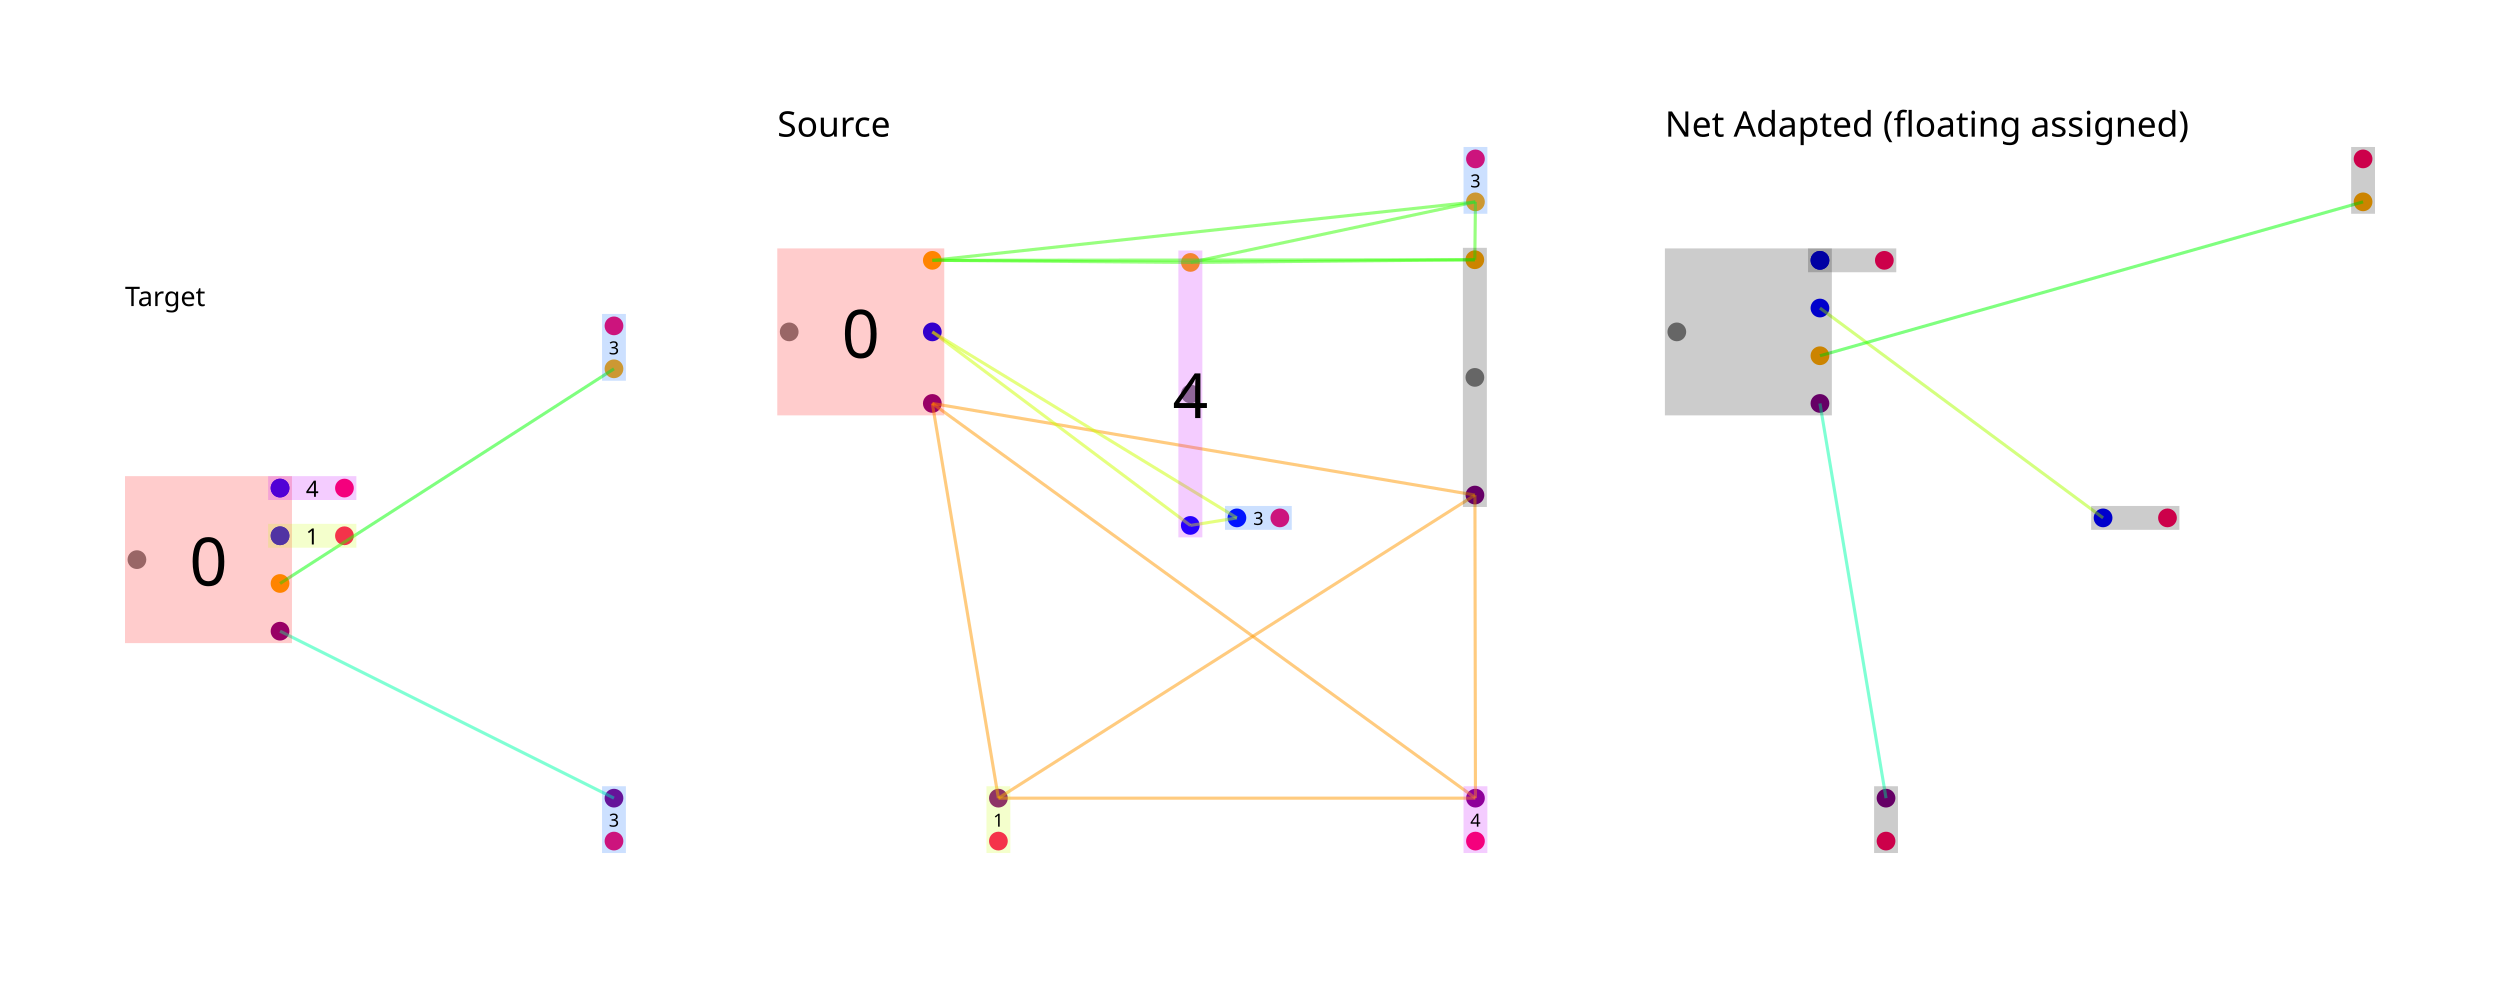
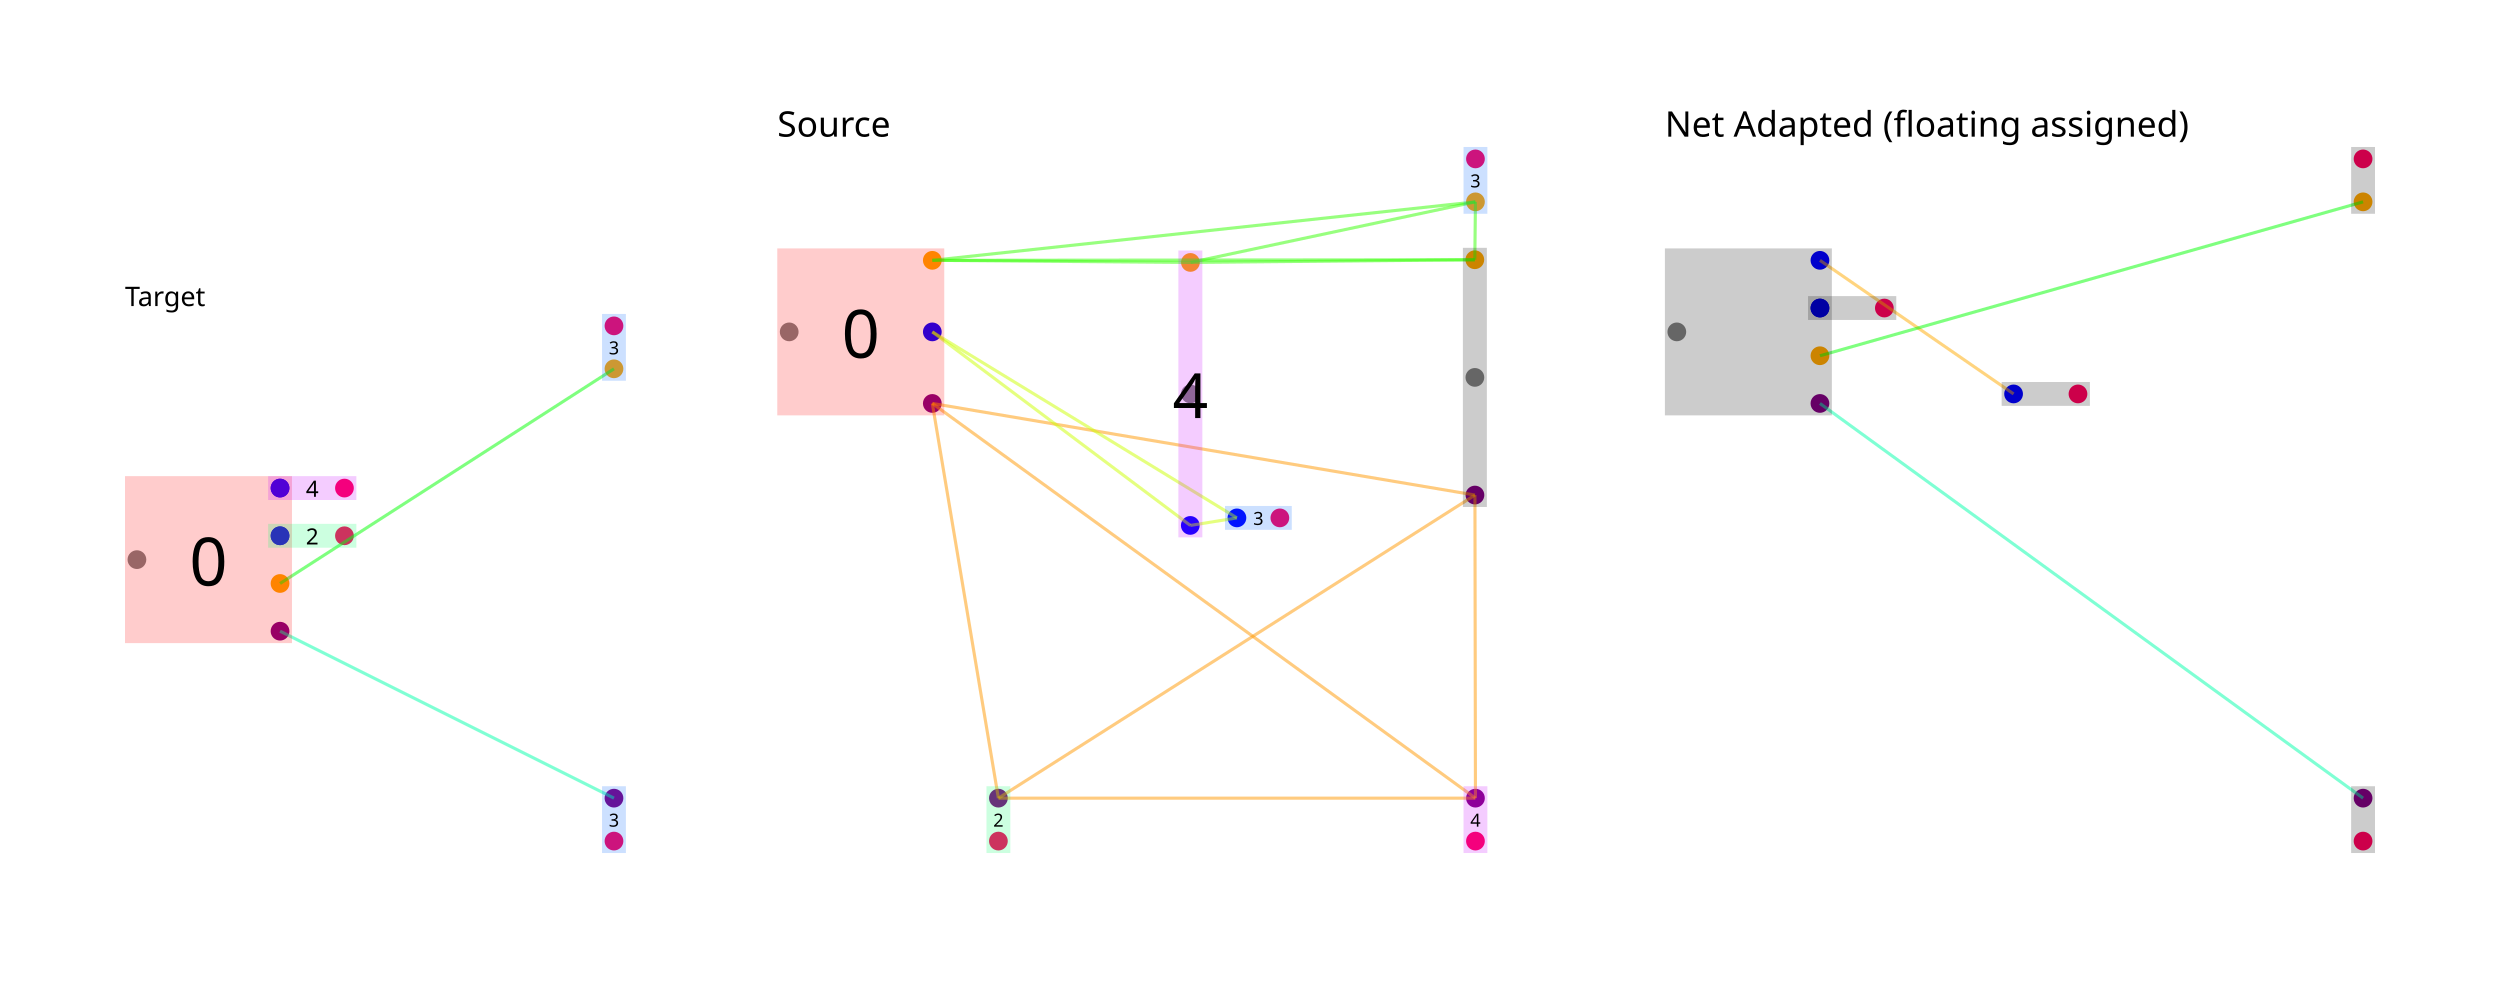
<svg xmlns="http://www.w3.org/2000/svg" width="800" height="320" viewBox="0 0 800 320">
  <rect width="100%" height="100%" fill="white" />
  <g>
    <circle data-type="point" data-label="schematic_component_0_center component_center center_schematic_component_0" data-x="0" data-y="0" cx="43.816" cy="179.082" r="3" fill="gray" />
  </g>
  <g>
    <circle data-type="point" data-label="schematic_port_0 normal unnamedsubcircuit7_connectivity_net0" data-x="0.6000000000000001" data-y="0.30000000000000004" cx="89.613" cy="156.184" r="3" fill="blue" />
  </g>
  <g>
    <circle data-type="point" data-label="schematic_port_1 normal unnamedsubcircuit7_connectivity_net1" data-x="0.6000000000000001" data-y="0.09999999999999998" cx="89.613" cy="171.449" r="3" fill="blue" />
  </g>
  <g>
    <circle data-type="point" data-label="schematic_port_2 vcc unnamedsubcircuit7_connectivity_net2" data-x="0.6000000000000001" data-y="-0.10000000000000003" cx="89.613" cy="186.715" r="3" fill="orange" />
  </g>
  <g>
    <circle data-type="point" data-label="schematic_port_3 gnd unnamedsubcircuit7_connectivity_net3" data-x="0.6000000000000001" data-y="-0.30000000000000004" cx="89.613" cy="201.98" r="3" fill="purple" />
  </g>
  <g>
    <circle data-type="point" data-label="schematic_net_label_0_pin gnd unnamedsubcircuit7_connectivity_net3" data-x="2" data-y="-1" cx="196.472" cy="255.41" r="3" fill="purple" />
  </g>
  <g>
    <circle data-type="point" data-label="schematic_net_label_0_center netlabel_center schematic_net_label_0_center" data-x="2" data-y="-1.18" cx="196.472" cy="269.149" r="3" fill="hsl(338.4, 100%, 50%, 1)" />
  </g>
  <g>
    <circle data-type="point" data-label="schematic_net_label_1_pin vcc unnamedsubcircuit7_connectivity_net2" data-x="2" data-y="0.8" cx="196.472" cy="118.02" r="3" fill="orange" />
  </g>
  <g>
    <circle data-type="point" data-label="schematic_net_label_1_center netlabel_center schematic_net_label_1_center" data-x="2" data-y="0.98" cx="196.472" cy="104.281" r="3" fill="hsl(338.4, 100%, 50%, 1)" />
  </g>
  <g>
    <circle data-type="point" data-label="schematic_net_label_2_pin normal unnamedsubcircuit7_connectivity_net0" data-x="0.6000000000000001" data-y="0.30000000000000004" cx="89.613" cy="156.184" r="3" fill="blue" />
  </g>
  <g>
    <circle data-type="point" data-label="schematic_net_label_2_center netlabel_center schematic_net_label_2_center" data-x="0.8700000000000001" data-y="0.30000000000000004" cx="110.222" cy="156.184" r="3" fill="hsl(338.4, 100%, 50%, 1)" />
  </g>
  <g>
    <circle data-type="point" data-label="schematic_net_label_3_pin normal unnamedsubcircuit7_connectivity_net1" data-x="0.6000000000000001" data-y="0.09999999999999998" cx="89.613" cy="171.449" r="3" fill="blue" />
  </g>
  <g>
    <circle data-type="point" data-label="schematic_net_label_3_center netlabel_center schematic_net_label_3_center" data-x="0.8700000000000001" data-y="0.09999999999999998" cx="110.222" cy="171.449" r="3" fill="hsl(338.4, 100%, 50%, 1)" />
  </g>
  <g>
    <circle data-type="point" data-label="schematic_component_0_center component_center center_schematic_component_0" data-x="2.7346302369398994" data-y="0.9547950420240321" cx="252.545" cy="106.204" r="3" fill="gray" />
  </g>
  <g>
    <circle data-type="point" data-label="schematic_port_0 gnd unnamedsubcircuit83_connectivity_net3" data-x="3.3346302369398995" data-y="0.654795042024032" cx="298.342" cy="129.103" r="3" fill="purple" />
  </g>
  <g>
    <circle data-type="point" data-label="schematic_port_1 normal unnamedsubcircuit83_connectivity_net1" data-x="3.3346302369398995" data-y="0.9547950420240321" cx="298.342" cy="106.204" r="3" fill="blue" />
  </g>
  <g>
    <circle data-type="point" data-label="schematic_port_2 vcc unnamedsubcircuit83_connectivity_net2" data-x="3.3346302369398995" data-y="1.2547950420240321" cx="298.342" cy="83.306" r="3" fill="orange" />
  </g>
  <g>
    <circle data-type="point" data-label="schematic_component_1_center component_center center_schematic_component_1" data-x="5.609266042365749" data-y="0.7639923882821401" cx="471.96" cy="120.768" r="3" fill="gray" />
  </g>
  <g>
    <circle data-type="point" data-label="schematic_port_3 vcc unnamedsubcircuit83_connectivity_net2" data-x="5.6089926923657485" data-y="1.25725668828214" cx="471.94" cy="83.118" r="3" fill="orange" />
  </g>
  <g>
    <circle data-type="point" data-label="schematic_port_4 gnd unnamedsubcircuit83_connectivity_net3" data-x="5.6095393923657495" data-y="0.2707280882821401" cx="471.981" cy="158.418" r="3" fill="purple" />
  </g>
  <g>
    <circle data-type="point" data-label="schematic_component_2_center component_center center_schematic_component_2" data-x="4.416441424917766" data-y="0.6946845352018942" cx="380.915" cy="126.058" r="3" fill="gray" />
  </g>
  <g>
    <circle data-type="point" data-label="schematic_port_5 normal unnamedsubcircuit83_connectivity_net1" data-x="4.416168174917766" data-y="0.14339383520189397" cx="380.894" cy="168.137" r="3" fill="blue" />
  </g>
  <g>
    <circle data-type="point" data-label="schematic_port_6 vcc unnamedsubcircuit83_connectivity_net2" data-x="4.416714674917765" data-y="1.2459752352018945" cx="380.935" cy="83.979" r="3" fill="orange" />
  </g>
  <g>
    <circle data-type="point" data-label="schematic_net_label_0_pin vcc unnamedsubcircuit83_connectivity_net2" data-x="5.6116721324590975" data-y="1.5000000000000002" cx="472.144" cy="64.59" r="3" fill="orange" />
  </g>
  <g>
    <circle data-type="point" data-label="schematic_net_label_0_center netlabel_center schematic_net_label_0_center" data-x="5.6116721324590975" data-y="1.6800000000000002" cx="472.144" cy="50.851" r="3" fill="hsl(338.4, 100%, 50%, 1)" />
  </g>
  <g>
    <circle data-type="point" data-label="schematic_net_label_1_pin normal unnamedsubcircuit83_connectivity_net1" data-x="4.6116721324590975" data-y="0.17500000000000027" cx="395.816" cy="165.725" r="3" fill="blue" />
  </g>
  <g>
    <circle data-type="point" data-label="schematic_net_label_1_center netlabel_center schematic_net_label_1_center" data-x="4.791672132459098" data-y="0.17500000000000027" cx="409.555" cy="165.725" r="3" fill="hsl(338.4, 100%, 50%, 1)" />
  </g>
  <g>
    <circle data-type="point" data-label="schematic_net_label_2_pin gnd unnamedsubcircuit83_connectivity_net3" data-x="5.6116721324590975" data-y="-0.9999999999999998" cx="472.144" cy="255.41" r="3" fill="purple" />
  </g>
  <g>
    <circle data-type="point" data-label="schematic_net_label_2_center netlabel_center schematic_net_label_2_center" data-x="5.6116721324590975" data-y="-1.18" cx="472.144" cy="269.149" r="3" fill="hsl(338.4, 100%, 50%, 1)" />
  </g>
  <g>
    <circle data-type="point" data-label="schematic_net_label_3_pin gnd unnamedsubcircuit83_connectivity_net3" data-x="3.6116721324590975" data-y="-0.9999999999999998" cx="319.488" cy="255.41" r="3" fill="purple" />
  </g>
  <g>
    <circle data-type="point" data-label="schematic_net_label_3_center netlabel_center schematic_net_label_3_center" data-x="3.6116721324590975" data-y="-1.18" cx="319.488" cy="269.149" r="3" fill="hsl(338.4, 100%, 50%, 1)" />
  </g>
  <g>
    <circle data-type="point" data-label="schematic_component_0_center component_center center_schematic_component_0" data-x="6.455932606338897" data-y="0.9547950420240321" cx="536.585" cy="106.204" r="3" fill="gray" />
  </g>
  <g>
    <circle data-type="point" data-label="schematic_port_0 normal unnamedsubcircuit7_connectivity_net0" data-x="7.055932606338897" data-y="1.2547950420240321" cx="582.382" cy="83.306" r="3" fill="blue" />
  </g>
  <g>
    <circle data-type="point" data-label="schematic_port_1 normal unnamedsubcircuit7_connectivity_net1" data-x="7.055932606338897" data-y="1.0547950420240322" cx="582.382" cy="98.572" r="3" fill="blue" />
  </g>
  <g>
    <circle data-type="point" data-label="schematic_port_2 vcc unnamedsubcircuit7_connectivity_net2" data-x="7.055932606338897" data-y="0.8547950420240321" cx="582.382" cy="113.837" r="3" fill="orange" />
  </g>
  <g>
    <circle data-type="point" data-label="schematic_port_3 gnd unnamedsubcircuit7_connectivity_net3" data-x="7.055932606338897" data-y="0.654795042024032" cx="582.382" cy="129.103" r="3" fill="purple" />
  </g>
  <g>
+     <circle data-type="point" data-label="schematic_net_label_2_pin normal unnamedsubcircuit7_connectivity_net0" data-x="7.8677437943167625" data-y="0.6946845352018942" cx="644.345" cy="126.058" r="3" fill="blue" />
+   </g>
+   <g>
+     <circle data-type="point" data-label="schematic_net_label_2_center netlabel_center schematic_net_label_2_center" data-x="8.137743794316762" data-y="0.6946845352018942" cx="664.954" cy="126.058" r="3" fill="hsl(338.4, 100%, 50%, 1)" />
+   </g>
+   <g>
    <circle data-type="point" data-label="schematic_net_label_1_pin vcc unnamedsubcircuit7_connectivity_net2" data-x="9.332974501858095" data-y="1.5000000000000002" cx="756.184" cy="64.59" r="3" fill="orange" />
  </g>
  <g>
    <circle data-type="point" data-label="schematic_net_label_1_center netlabel_center schematic_net_label_1_center" data-x="9.332974501858095" data-y="1.6800000000000002" cx="756.184" cy="50.851" r="3" fill="hsl(338.4, 100%, 50%, 1)" />
  </g>
  <g>
-     <circle data-type="point" data-label="schematic_net_label_3_pin normal unnamedsubcircuit7_connectivity_net1" data-x="8.242974501858095" data-y="0.17500000000000027" cx="672.986" cy="165.725" r="3" fill="blue" />
-   </g>
-   <g>
-     <circle data-type="point" data-label="schematic_net_label_3_center netlabel_center schematic_net_label_3_center" data-x="8.512974501858094" data-y="0.17500000000000027" cx="693.595" cy="165.725" r="3" fill="hsl(338.4, 100%, 50%, 1)" />
-   </g>
-   <g>
-     <circle data-type="point" data-label="schematic_net_label_0_pin gnd unnamedsubcircuit7_connectivity_net3" data-x="7.332974501858095" data-y="-0.9999999999999998" cx="603.528" cy="255.41" r="3" fill="purple" />
-   </g>
-   <g>
-     <circle data-type="point" data-label="schematic_net_label_0_center netlabel_center schematic_net_label_0_center" data-x="7.332974501858095" data-y="-1.18" cx="603.528" cy="269.149" r="3" fill="hsl(338.4, 100%, 50%, 1)" />
-   </g>
-   <g>
-     <circle data-type="point" data-label="schematic_net_label_2_pin normal unnamedsubcircuit7_connectivity_net0" data-x="7.055932606338897" data-y="1.2547950420240321" cx="582.382" cy="83.306" r="3" fill="blue" />
-   </g>
-   <g>
-     <circle data-type="point" data-label="schematic_net_label_2_center netlabel_center schematic_net_label_2_center" data-x="7.325932606338897" data-y="1.2547950420240321" cx="602.99" cy="83.306" r="3" fill="hsl(338.4, 100%, 50%, 1)" />
+     <circle data-type="point" data-label="schematic_net_label_0_pin gnd unnamedsubcircuit7_connectivity_net3" data-x="9.332974501858095" data-y="-0.9999999999999998" cx="756.184" cy="255.41" r="3" fill="purple" />
+   </g>
+   <g>
+     <circle data-type="point" data-label="schematic_net_label_0_center netlabel_center schematic_net_label_0_center" data-x="9.332974501858095" data-y="-1.18" cx="756.184" cy="269.149" r="3" fill="hsl(338.4, 100%, 50%, 1)" />
+   </g>
+   <g>
+     <circle data-type="point" data-label="schematic_net_label_3_pin normal unnamedsubcircuit7_connectivity_net1" data-x="7.055932606338897" data-y="1.0547950420240322" cx="582.382" cy="98.572" r="3" fill="blue" />
+   </g>
+   <g>
+     <circle data-type="point" data-label="schematic_net_label_3_center netlabel_center schematic_net_label_3_center" data-x="7.325932606338897" data-y="1.0547950420240322" cx="602.99" cy="98.572" r="3" fill="hsl(338.4, 100%, 50%, 1)" />
  </g>
  <g>
    <polyline data-points="0.6000000000000001,0.30000000000000004 0.6000000000000001,0.30000000000000004" data-type="line" data-label="" points="89.613,156.184 89.613,156.184" fill="none" stroke="hsl(40, 100%, 50%, 0.5)" stroke-width="1" />
  </g>
  <g>
    <polyline data-points="0.6000000000000001,0.09999999999999998 0.6000000000000001,0.09999999999999998" data-type="line" data-label="" points="89.613,171.449 89.613,171.449" fill="none" stroke="hsl(80, 100%, 50%, 0.5)" stroke-width="1" />
  </g>
  <g>
    <polyline data-points="0.6000000000000001,-0.10000000000000003 2,0.8" data-type="line" data-label="" points="89.613,186.715 196.472,118.02" fill="none" stroke="hsl(120, 100%, 50%, 0.5)" stroke-width="1" />
  </g>
  <g>
    <polyline data-points="0.6000000000000001,-0.30000000000000004 2,-1" data-type="line" data-label="" points="89.613,201.98 196.472,255.41" fill="none" stroke="hsl(160, 100%, 50%, 0.5)" stroke-width="1" />
  </g>
  <g>
    <polyline data-points="3.3346302369398995,0.654795042024032 5.6095393923657495,0.2707280882821401" data-type="line" data-label="" points="298.342,129.103 471.981,158.418" fill="none" stroke="hsl(36, 100%, 50%, 0.5)" stroke-width="1" />
  </g>
  <g>
    <polyline data-points="3.3346302369398995,0.654795042024032 5.6116721324590975,-0.9999999999999998" data-type="line" data-label="" points="298.342,129.103 472.144,255.41" fill="none" stroke="hsl(36, 100%, 50%, 0.5)" stroke-width="1" />
  </g>
  <g>
    <polyline data-points="3.3346302369398995,0.654795042024032 3.6116721324590975,-0.9999999999999998" data-type="line" data-label="" points="298.342,129.103 319.488,255.41" fill="none" stroke="hsl(36, 100%, 50%, 0.5)" stroke-width="1" />
  </g>
  <g>
    <polyline data-points="5.6095393923657495,0.2707280882821401 5.6116721324590975,-0.9999999999999998" data-type="line" data-label="" points="471.981,158.418 472.144,255.41" fill="none" stroke="hsl(36, 100%, 50%, 0.5)" stroke-width="1" />
  </g>
  <g>
    <polyline data-points="5.6095393923657495,0.2707280882821401 3.6116721324590975,-0.9999999999999998" data-type="line" data-label="" points="471.981,158.418 319.488,255.41" fill="none" stroke="hsl(36, 100%, 50%, 0.5)" stroke-width="1" />
  </g>
  <g>
    <polyline data-points="5.6116721324590975,-0.9999999999999998 3.6116721324590975,-0.9999999999999998" data-type="line" data-label="" points="472.144,255.41 319.488,255.41" fill="none" stroke="hsl(36, 100%, 50%, 0.5)" stroke-width="1" />
  </g>
  <g>
    <polyline data-points="3.3346302369398995,0.9547950420240321 4.416168174917766,0.14339383520189397" data-type="line" data-label="" points="298.342,106.204 380.894,168.137" fill="none" stroke="hsl(72, 100%, 50%, 0.5)" stroke-width="1" />
  </g>
  <g>
    <polyline data-points="3.3346302369398995,0.9547950420240321 4.6116721324590975,0.17500000000000027" data-type="line" data-label="" points="298.342,106.204 395.816,165.725" fill="none" stroke="hsl(72, 100%, 50%, 0.5)" stroke-width="1" />
  </g>
  <g>
    <polyline data-points="4.416168174917766,0.14339383520189397 4.6116721324590975,0.17500000000000027" data-type="line" data-label="" points="380.894,168.137 395.816,165.725" fill="none" stroke="hsl(72, 100%, 50%, 0.5)" stroke-width="1" />
  </g>
  <g>
    <polyline data-points="3.3346302369398995,1.2547950420240321 5.6089926923657485,1.25725668828214" data-type="line" data-label="" points="298.342,83.306 471.94,83.118" fill="none" stroke="hsl(108, 100%, 50%, 0.5)" stroke-width="1" />
  </g>
  <g>
    <polyline data-points="3.3346302369398995,1.2547950420240321 4.416714674917765,1.2459752352018945" data-type="line" data-label="" points="298.342,83.306 380.935,83.979" fill="none" stroke="hsl(108, 100%, 50%, 0.5)" stroke-width="1" />
  </g>
  <g>
    <polyline data-points="3.3346302369398995,1.2547950420240321 5.6116721324590975,1.5000000000000002" data-type="line" data-label="" points="298.342,83.306 472.144,64.59" fill="none" stroke="hsl(108, 100%, 50%, 0.5)" stroke-width="1" />
  </g>
  <g>
    <polyline data-points="5.6089926923657485,1.25725668828214 4.416714674917765,1.2459752352018945" data-type="line" data-label="" points="471.94,83.118 380.935,83.979" fill="none" stroke="hsl(108, 100%, 50%, 0.5)" stroke-width="1" />
  </g>
  <g>
    <polyline data-points="5.6089926923657485,1.25725668828214 5.6116721324590975,1.5000000000000002" data-type="line" data-label="" points="471.94,83.118 472.144,64.59" fill="none" stroke="hsl(108, 100%, 50%, 0.5)" stroke-width="1" />
  </g>
  <g>
    <polyline data-points="4.416714674917765,1.2459752352018945 5.6116721324590975,1.5000000000000002" data-type="line" data-label="" points="380.935,83.979 472.144,64.59" fill="none" stroke="hsl(108, 100%, 50%, 0.5)" stroke-width="1" />
  </g>
  <g>
-     <polyline data-points="7.055932606338897,1.2547950420240321 7.055932606338897,1.2547950420240321" data-type="line" data-label="" points="582.382,83.306 582.382,83.306" fill="none" stroke="hsl(40, 100%, 50%, 0.5)" stroke-width="1" />
-   </g>
-   <g>
-     <polyline data-points="7.055932606338897,1.0547950420240322 8.242974501858095,0.17500000000000027" data-type="line" data-label="" points="582.382,98.572 672.986,165.725" fill="none" stroke="hsl(80, 100%, 50%, 0.5)" stroke-width="1" />
+     <polyline data-points="7.055932606338897,1.2547950420240321 7.8677437943167625,0.6946845352018942" data-type="line" data-label="" points="582.382,83.306 644.345,126.058" fill="none" stroke="hsl(40, 100%, 50%, 0.5)" stroke-width="1" />
+   </g>
+   <g>
+     <polyline data-points="7.055932606338897,1.0547950420240322 7.055932606338897,1.0547950420240322" data-type="line" data-label="" points="582.382,98.572 582.382,98.572" fill="none" stroke="hsl(80, 100%, 50%, 0.5)" stroke-width="1" />
  </g>
  <g>
    <polyline data-points="7.055932606338897,0.8547950420240321 9.332974501858095,1.5000000000000002" data-type="line" data-label="" points="582.382,113.837 756.184,64.59" fill="none" stroke="hsl(120, 100%, 50%, 0.5)" stroke-width="1" />
  </g>
  <g>
-     <polyline data-points="7.055932606338897,0.654795042024032 7.332974501858095,-0.9999999999999998" data-type="line" data-label="" points="582.382,129.103 603.528,255.41" fill="none" stroke="hsl(160, 100%, 50%, 0.5)" stroke-width="1" />
+     <polyline data-points="7.055932606338897,0.654795042024032 9.332974501858095,-0.9999999999999998" data-type="line" data-label="" points="582.382,129.103 756.184,255.41" fill="none" stroke="hsl(160, 100%, 50%, 0.5)" stroke-width="1" />
  </g>
  <g>
    <rect data-type="rect" data-label="schematic_component_0" data-x="0.30000000000000004" data-y="0" x="40" y="152.367" width="53.43" height="53.43" fill="hsl(0, 100%, 50%, 0.2)" stroke="black" stroke-width="0.013" />
  </g>
  <g>
    <rect data-type="rect" data-label="schematic_net_label_0" data-x="2" data-y="-1.0899999999999999" x="192.656" y="251.594" width="7.633" height="21.372" fill="hsl(216, 100%, 50%, 0.2)" stroke="black" stroke-width="0.013" />
  </g>
  <g>
    <rect data-type="rect" data-label="schematic_net_label_1" data-x="2" data-y="0.89" x="192.656" y="100.464" width="7.633" height="21.372" fill="hsl(216, 100%, 50%, 0.2)" stroke="black" stroke-width="0.013" />
  </g>
  <g>
    <rect data-type="rect" data-label="schematic_net_label_2" data-x="0.7350000000000001" data-y="0.30000000000000004" x="85.797" y="152.367" width="28.241" height="7.633" fill="hsl(288, 100%, 50%, 0.2)" stroke="black" stroke-width="0.013" />
  </g>
  <g>
-     <rect data-type="rect" data-label="schematic_net_label_3" data-x="0.7350000000000001" data-y="0.09999999999999998" x="85.797" y="167.633" width="28.241" height="7.633" fill="hsl(72, 100%, 50%, 0.2)" stroke="black" stroke-width="0.013" />
+     <rect data-type="rect" data-label="schematic_net_label_3" data-x="0.7350000000000001" data-y="0.09999999999999998" x="85.797" y="167.633" width="28.241" height="7.633" fill="hsl(144, 100%, 50%, 0.2)" stroke="black" stroke-width="0.013" />
  </g>
  <g>
    <rect data-type="rect" data-label="schematic_component_0" data-x="3.0346302369398996" data-y="0.9547950420240321" x="248.729" y="79.49" width="53.43" height="53.43" fill="hsl(0, 100%, 50%, 0.2)" stroke="black" stroke-width="0.013" />
  </g>
  <g>
    <rect data-type="rect" data-label="schematic_component_1" data-x="5.609266042365749" data-y="0.7639923882821401" x="468.123" y="79.302" width="7.675" height="82.933" fill="rgba(0, 0, 0, 0.2)" stroke="black" stroke-width="0.013" />
  </g>
  <g>
    <rect data-type="rect" data-label="schematic_component_2" data-x="4.416441424917766" data-y="0.6946845352018942" x="377.077" y="80.163" width="7.675" height="91.791" fill="hsl(288, 100%, 50%, 0.2)" stroke="black" stroke-width="0.013" />
  </g>
  <g>
    <rect data-type="rect" data-label="schematic_net_label_0" data-x="5.6116721324590975" data-y="1.5900000000000003" x="468.328" y="47.035" width="7.633" height="21.372" fill="hsl(216, 100%, 50%, 0.2)" stroke="black" stroke-width="0.013" />
  </g>
  <g>
    <rect data-type="rect" data-label="schematic_net_label_1" data-x="4.701672132459097" data-y="0.17500000000000027" x="392" y="161.908" width="21.372" height="7.633" fill="hsl(216, 100%, 50%, 0.2)" stroke="black" stroke-width="0.013" />
  </g>
  <g>
    <rect data-type="rect" data-label="schematic_net_label_2" data-x="5.6116721324590975" data-y="-1.0899999999999996" x="468.328" y="251.594" width="7.633" height="21.372" fill="hsl(288, 100%, 50%, 0.2)" stroke="black" stroke-width="0.013" />
  </g>
  <g>
-     <rect data-type="rect" data-label="schematic_net_label_3" data-x="3.6116721324590975" data-y="-1.0899999999999996" x="315.672" y="251.594" width="7.633" height="21.372" fill="hsl(72, 100%, 50%, 0.2)" stroke="black" stroke-width="0.013" />
+     <rect data-type="rect" data-label="schematic_net_label_3" data-x="3.6116721324590975" data-y="-1.0899999999999996" x="315.672" y="251.594" width="7.633" height="21.372" fill="hsl(144, 100%, 50%, 0.2)" stroke="black" stroke-width="0.013" />
  </g>
  <g>
    <rect data-type="rect" data-label="schematic_component_0" data-x="6.755932606338897" data-y="0.9547950420240321" x="532.768" y="79.49" width="53.43" height="53.43" fill="rgba(0, 0, 0, 0.2)" stroke="black" stroke-width="0.013" />
  </g>
  <g>
+     <rect data-type="rect" data-label="schematic_net_label_2" data-x="8.002743794316762" data-y="0.6946845352018942" x="640.529" y="122.242" width="28.241" height="7.633" fill="rgba(0, 0, 0, 0.2)" stroke="black" stroke-width="0.013" />
+   </g>
+   <g>
    <rect data-type="rect" data-label="schematic_net_label_1" data-x="9.332974501858095" data-y="1.5900000000000003" x="752.367" y="47.035" width="7.633" height="21.372" fill="rgba(0, 0, 0, 0.2)" stroke="black" stroke-width="0.013" />
  </g>
  <g>
-     <rect data-type="rect" data-label="schematic_net_label_3" data-x="8.377974501858095" data-y="0.17500000000000027" x="669.17" y="161.908" width="28.241" height="7.633" fill="rgba(0, 0, 0, 0.2)" stroke="black" stroke-width="0.013" />
-   </g>
-   <g>
-     <rect data-type="rect" data-label="schematic_net_label_0" data-x="7.332974501858095" data-y="-1.0899999999999996" x="599.711" y="251.594" width="7.633" height="21.372" fill="rgba(0, 0, 0, 0.2)" stroke="black" stroke-width="0.013" />
-   </g>
-   <g>
-     <rect data-type="rect" data-label="schematic_net_label_2" data-x="7.1909326063388965" data-y="1.2547950420240321" x="578.565" y="79.49" width="28.241" height="7.633" fill="rgba(0, 0, 0, 0.2)" stroke="black" stroke-width="0.013" />
+     <rect data-type="rect" data-label="schematic_net_label_0" data-x="9.332974501858095" data-y="-1.0899999999999996" x="752.367" y="251.594" width="7.633" height="21.372" fill="rgba(0, 0, 0, 0.2)" stroke="black" stroke-width="0.013" />
+   </g>
+   <g>
+     <rect data-type="rect" data-label="schematic_net_label_3" data-x="7.1909326063388965" data-y="1.0547950420240322" x="578.565" y="94.755" width="28.241" height="7.633" fill="rgba(0, 0, 0, 0.2)" stroke="black" stroke-width="0.013" />
  </g>
  <text data-type="text" data-label="Target" data-x="-0.04999999999999999" data-y="1.03" x="40" y="100.464" fill="black" font-size="8.625" font-family="sans-serif" text-anchor="start" dominant-baseline="text-after-edge">Target</text>
  <text data-type="text" data-label="0" data-x="0.30000000000000004" data-y="0" x="66.715" y="179.082" fill="black" font-size="21.372" font-family="sans-serif" text-anchor="middle" dominant-baseline="central">0</text>
  <text data-type="text" data-label="3" data-x="2" data-y="-1.0899999999999999" x="196.472" y="262.28" fill="black" font-size="5.801" font-family="sans-serif" text-anchor="middle" dominant-baseline="central">3</text>
  <text data-type="text" data-label="3" data-x="2" data-y="0.89" x="196.472" y="111.15" fill="black" font-size="5.801" font-family="sans-serif" text-anchor="middle" dominant-baseline="central">3</text>
  <text data-type="text" data-label="4" data-x="0.7350000000000001" data-y="0.30000000000000004" x="99.917" y="156.184" fill="black" font-size="7.175" font-family="sans-serif" text-anchor="middle" dominant-baseline="central">4</text>
-   <text data-type="text" data-label="1" data-x="0.7350000000000001" data-y="0.09999999999999998" x="99.917" y="171.449" fill="black" font-size="7.175" font-family="sans-serif" text-anchor="middle" dominant-baseline="central">1</text>
+   <text data-type="text" data-label="2" data-x="0.7350000000000001" data-y="0.09999999999999998" x="99.917" y="171.449" fill="black" font-size="7.175" font-family="sans-serif" text-anchor="middle" dominant-baseline="central">2</text>
  <text data-type="text" data-label="Source" data-x="2.6846302369398996" data-y="1.7300000000000002" x="248.729" y="47.035" fill="black" font-size="11.297" font-family="sans-serif" text-anchor="start" dominant-baseline="text-after-edge">Source</text>
  <text data-type="text" data-label="0" data-x="3.0346302369398996" data-y="0.9547950420240321" x="275.444" y="106.204" fill="black" font-size="21.372" font-family="sans-serif" text-anchor="middle" dominant-baseline="central">0</text>
  <text data-type="text" data-label="4" data-x="4.416441424917766" data-y="0.6946845352018942" x="380.915" y="126.058" fill="black" font-size="19.893" font-family="sans-serif" text-anchor="middle" dominant-baseline="central">4</text>
  <text data-type="text" data-label="3" data-x="5.6116721324590975" data-y="1.5900000000000003" x="472.144" y="57.72" fill="black" font-size="5.801" font-family="sans-serif" text-anchor="middle" dominant-baseline="central">3</text>
  <text data-type="text" data-label="3" data-x="4.701672132459097" data-y="0.17500000000000027" x="402.686" y="165.725" fill="black" font-size="5.801" font-family="sans-serif" text-anchor="middle" dominant-baseline="central">3</text>
  <text data-type="text" data-label="4" data-x="5.6116721324590975" data-y="-1.0899999999999996" x="472.144" y="262.28" fill="black" font-size="5.801" font-family="sans-serif" text-anchor="middle" dominant-baseline="central">4</text>
-   <text data-type="text" data-label="1" data-x="3.6116721324590975" data-y="-1.0899999999999996" x="319.488" y="262.28" fill="black" font-size="5.801" font-family="sans-serif" text-anchor="middle" dominant-baseline="central">1</text>
+   <text data-type="text" data-label="2" data-x="3.6116721324590975" data-y="-1.0899999999999996" x="319.488" y="262.28" fill="black" font-size="5.801" font-family="sans-serif" text-anchor="middle" dominant-baseline="central">2</text>
  <text data-type="text" data-label="Net Adapted (floating assigned)" data-x="6.405932606338896" data-y="1.7300000000000002" x="532.768" y="47.035" fill="black" font-size="11.297" font-family="sans-serif" text-anchor="start" dominant-baseline="text-after-edge">Net Adapted (floating assigned)</text>
  <g id="crosshair" style="display: none">
    <line id="crosshair-h" y1="0" y2="320" stroke="#666" stroke-width="0.5" />
    <line id="crosshair-v" x1="0" x2="800" stroke="#666" stroke-width="0.5" />
    <text id="coordinates" font-family="monospace" font-size="12" fill="#666" />
  </g>
</svg>
